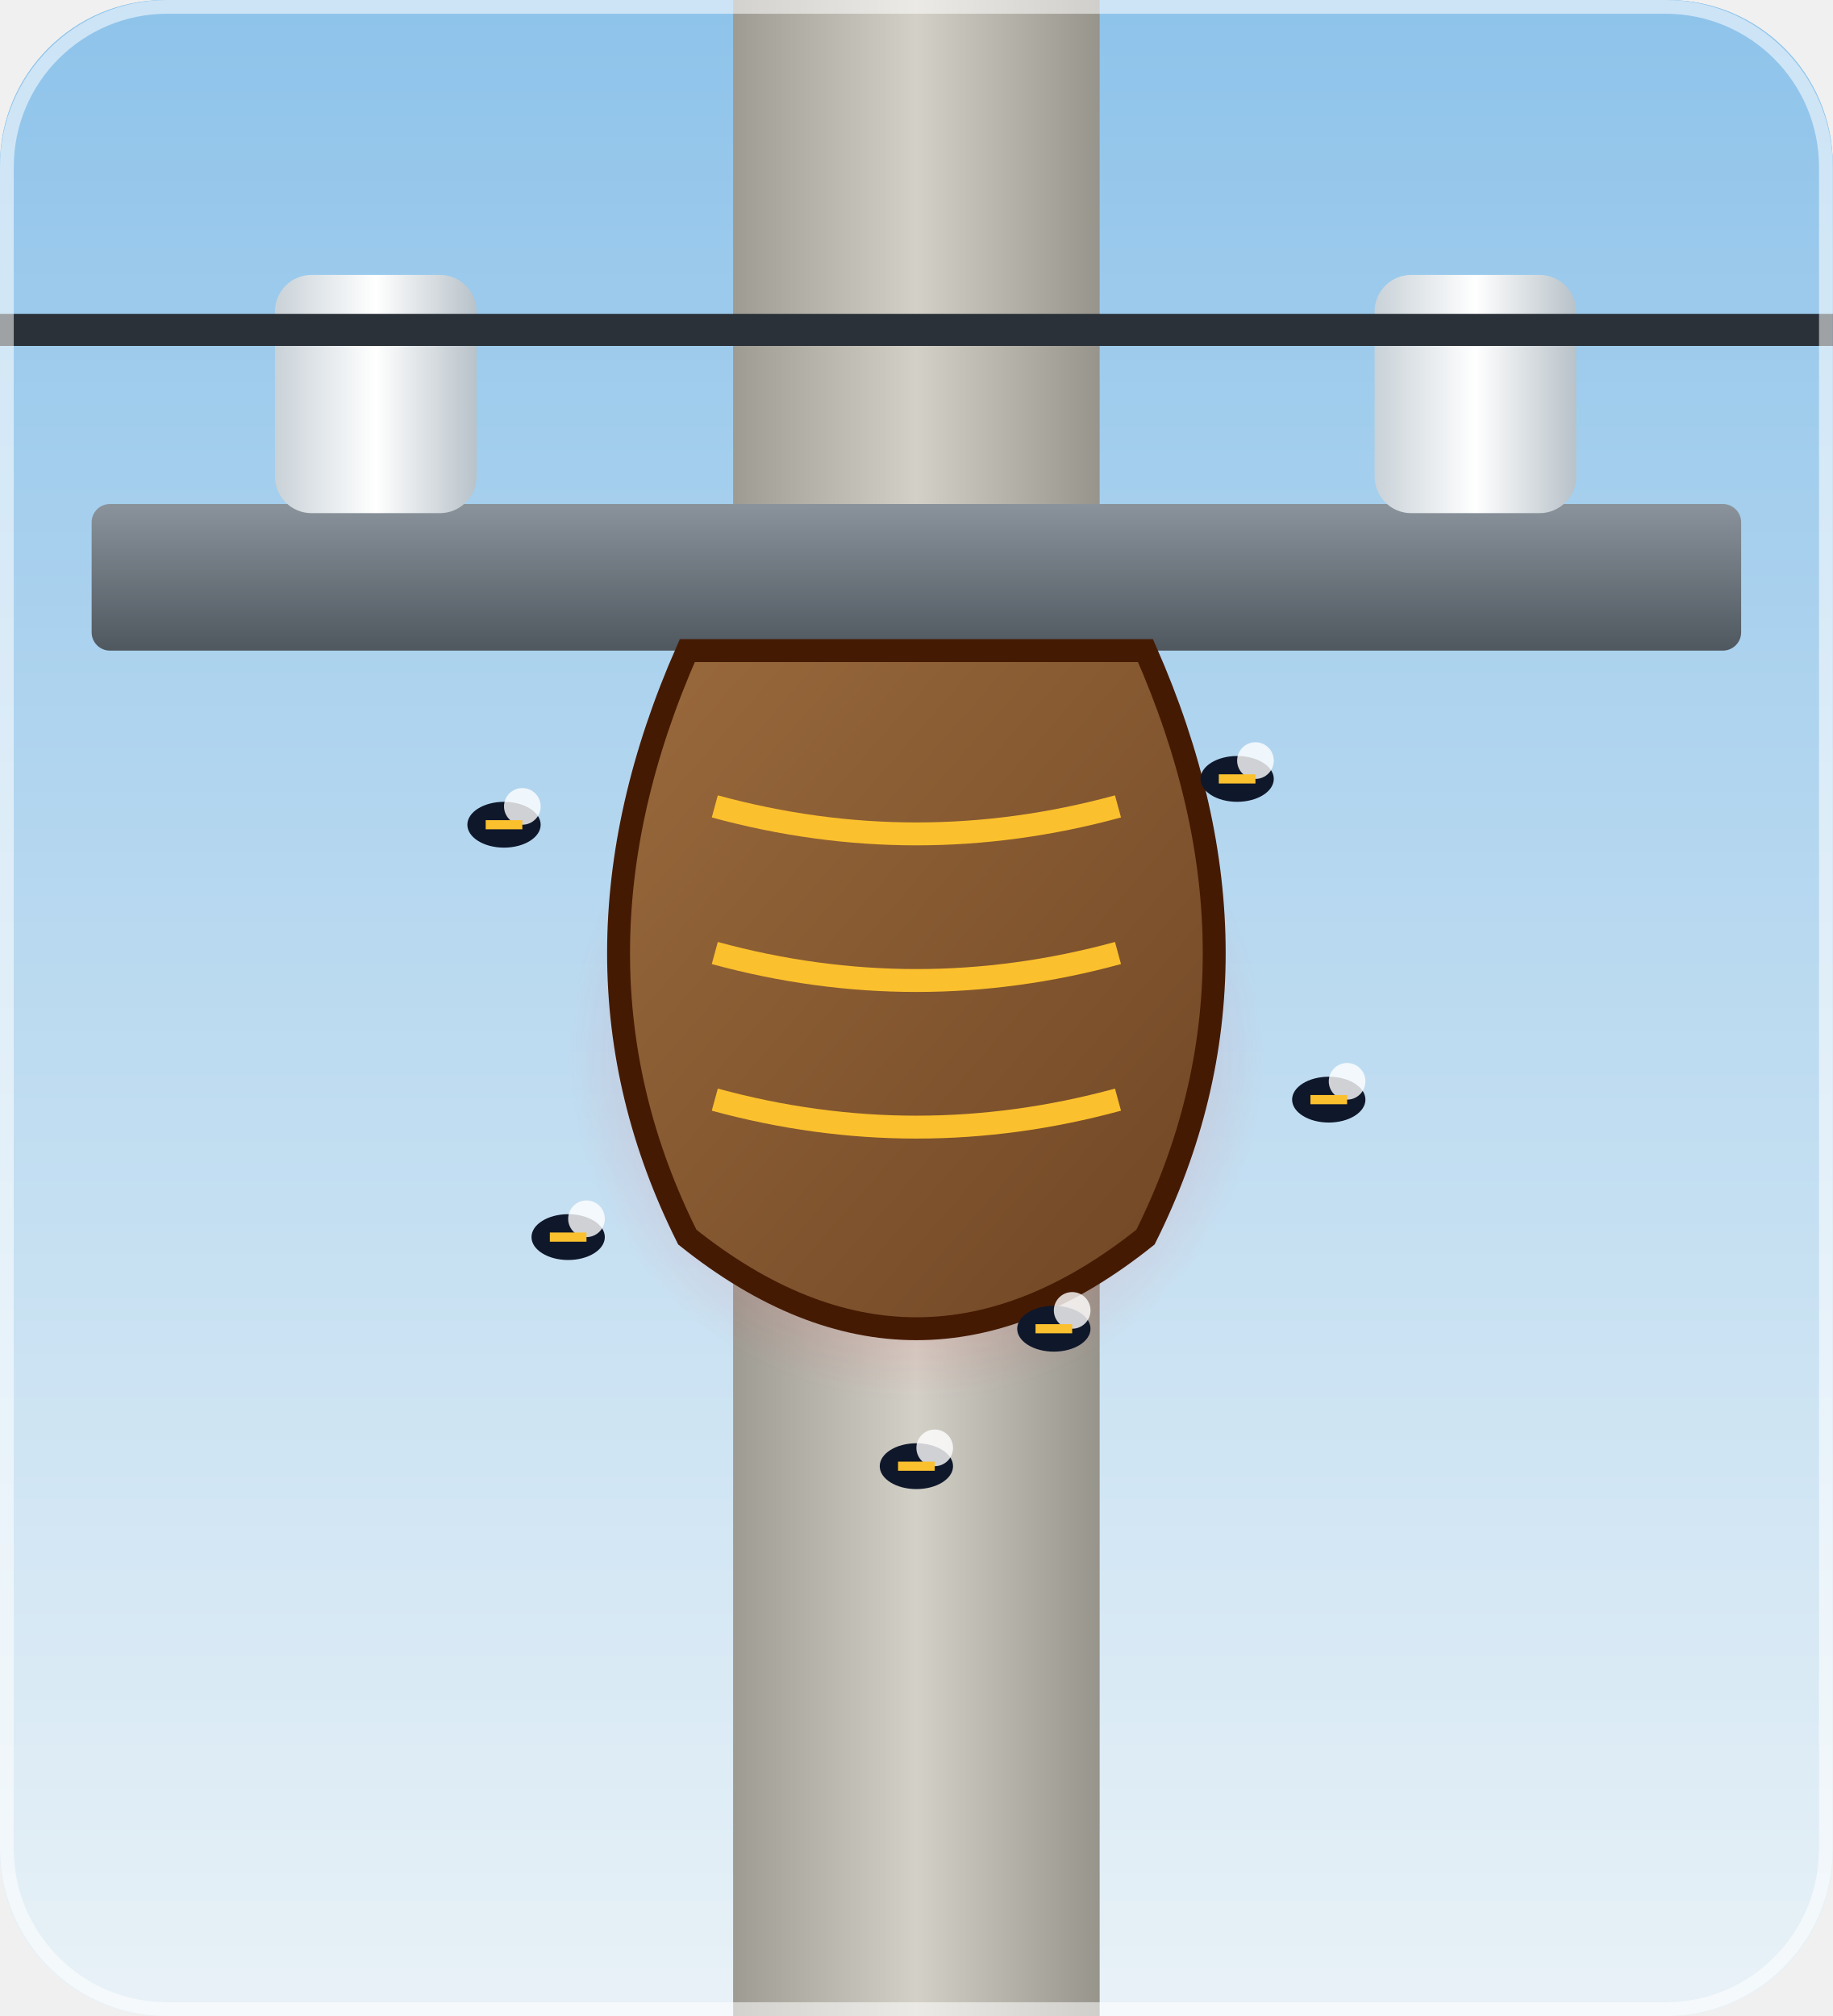
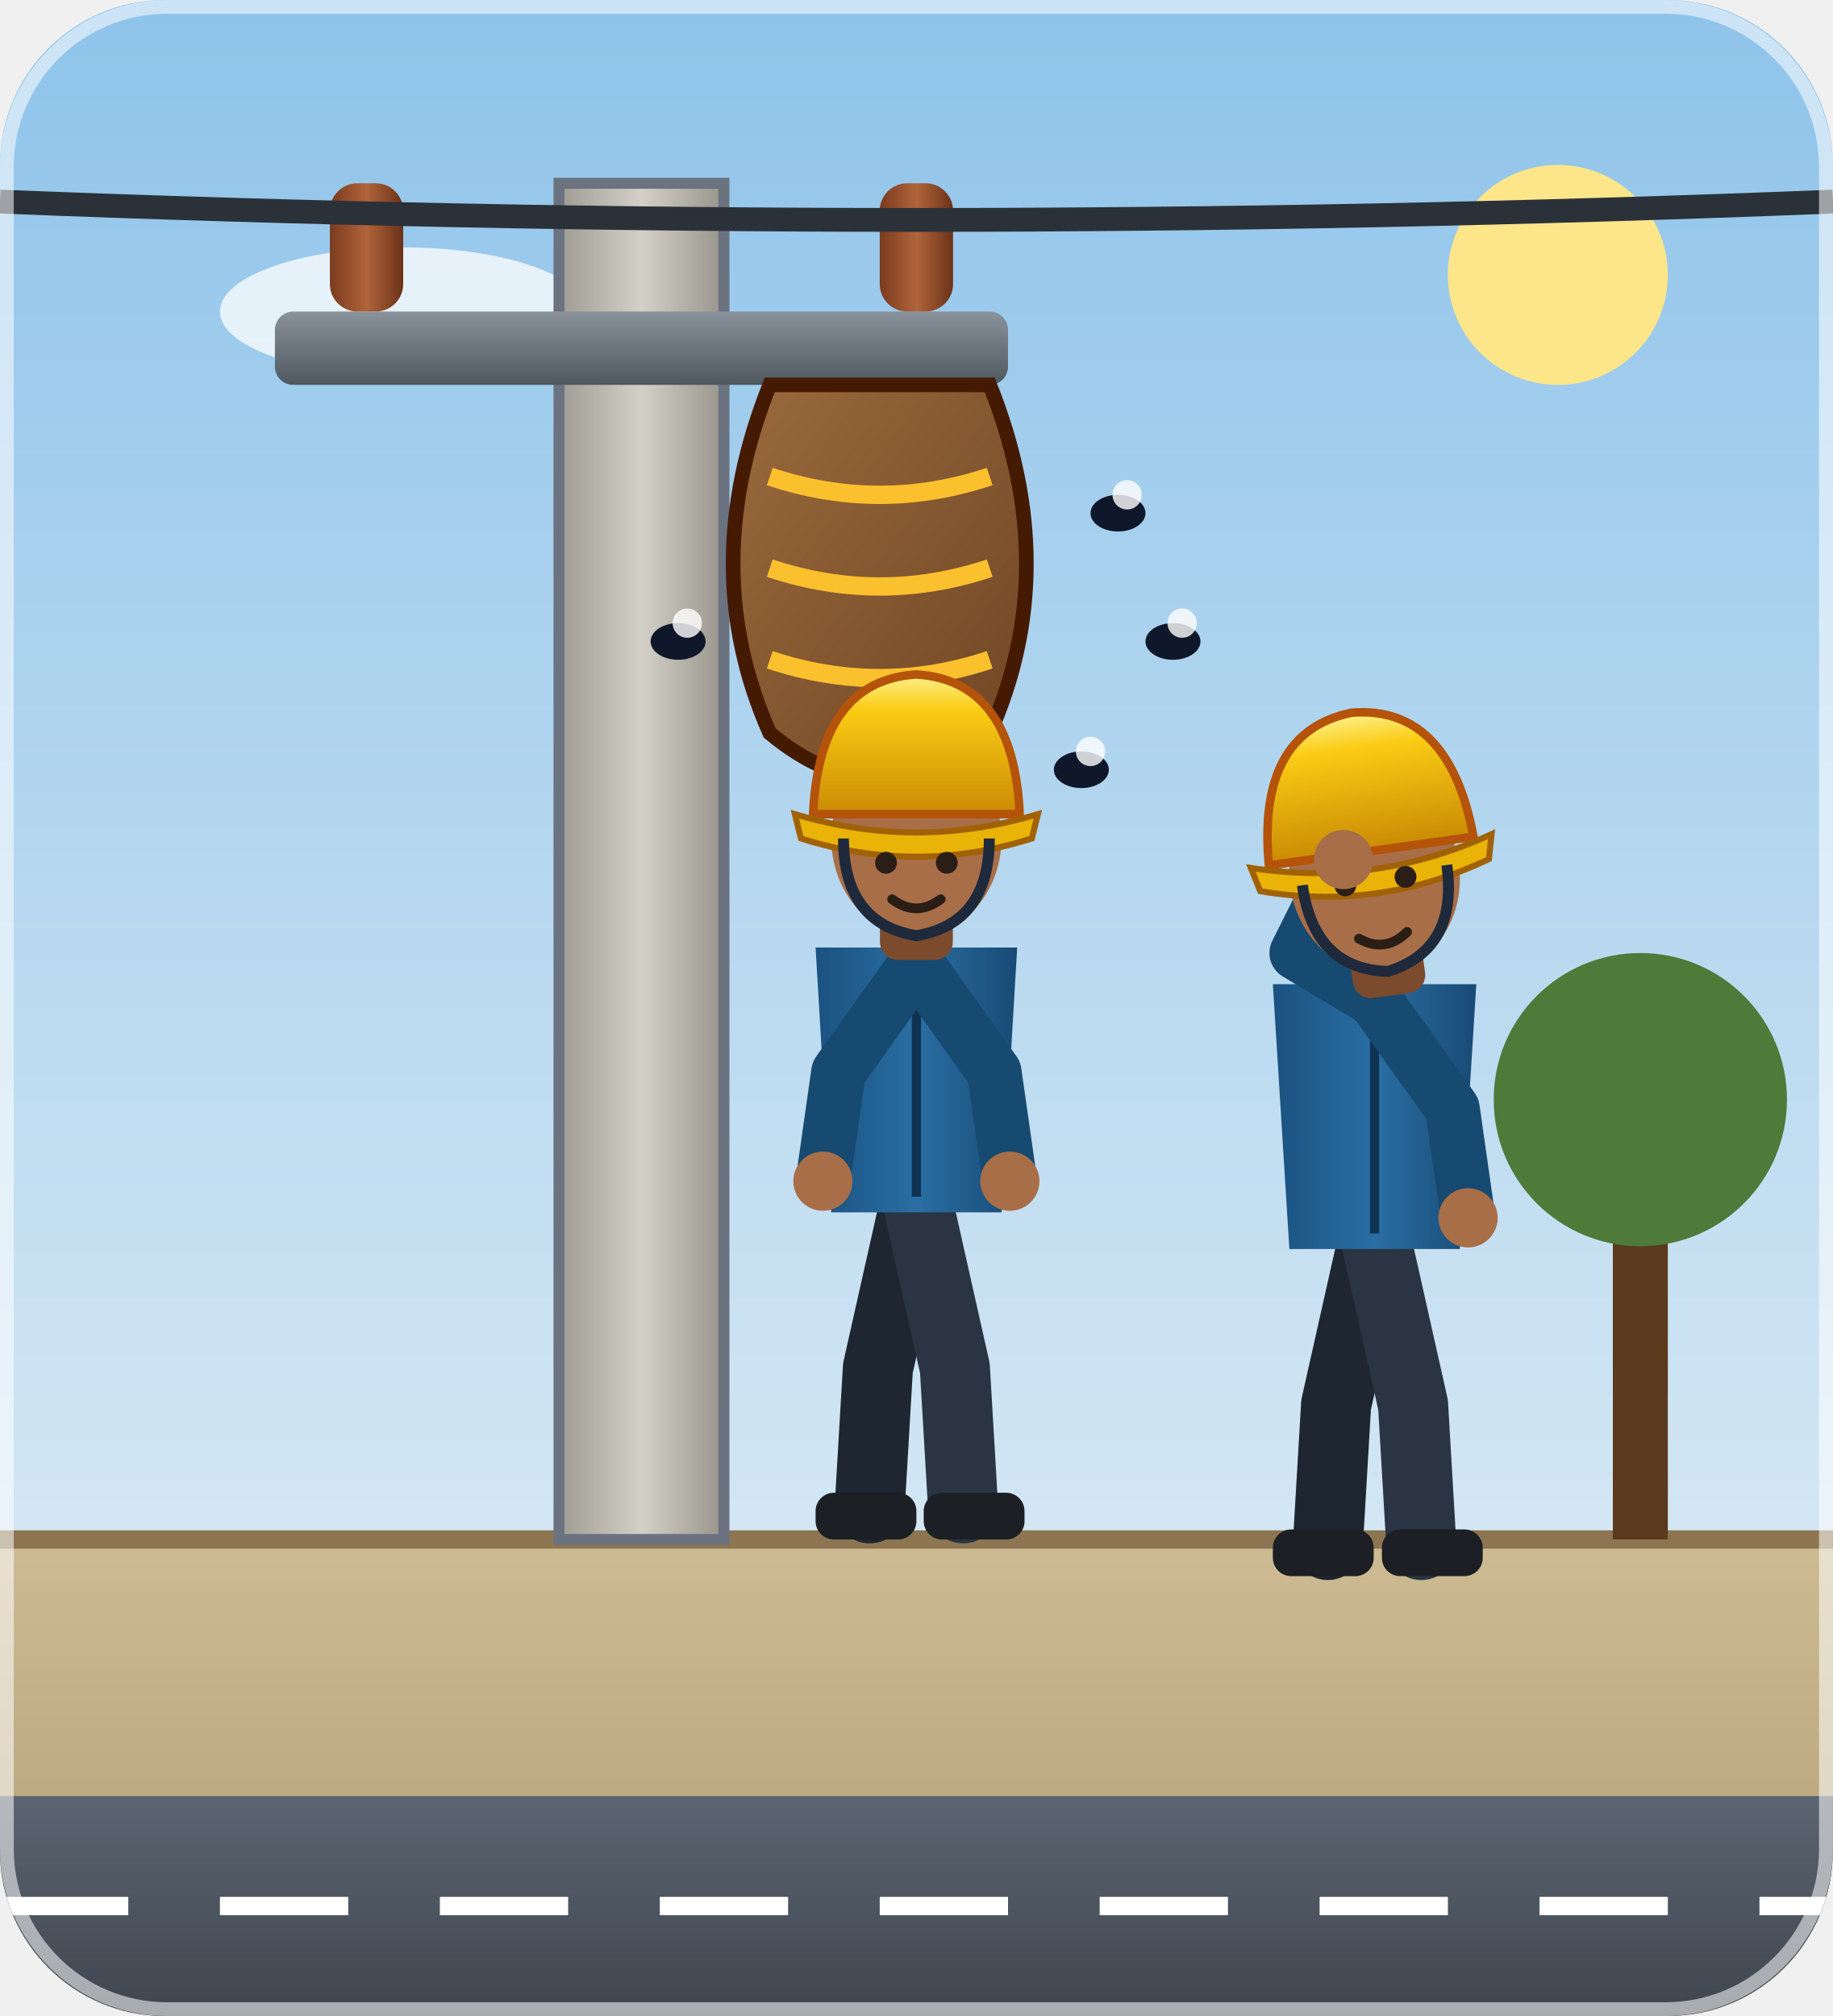
<svg xmlns="http://www.w3.org/2000/svg" viewBox="0 0 200 220" width="200" height="220">
  <defs>
    <linearGradient id="sky" x1="0" y1="0" x2="0" y2="1">
      <stop offset="0" stop-color="#8EC3EA" />
      <stop offset="1" stop-color="#E9F2F7" />
    </linearGradient>
+     <linearGradient id="storm" x1="0" y1="0" x2="0" y2="1">
+       <stop offset="0" stop-color="#1B2433" />
+       <stop offset="1" stop-color="#4A5568" />
+     </linearGradient>
    <linearGradient id="ground" x1="0" y1="0" x2="0" y2="1">
      <stop offset="0" stop-color="#CDBB93" />
      <stop offset="1" stop-color="#AF9C74" />
+     </linearGradient>
+     <linearGradient id="road" x1="0" y1="0" x2="0" y2="1">
+       <stop offset="0" stop-color="#5B6470" />
+       <stop offset="1" stop-color="#3F4650" />
    </linearGradient>
    <linearGradient id="pole" x1="0" y1="0" x2="1" y2="0">
      <stop offset="0" stop-color="#9E9B93" />
      <stop offset="0.5" stop-color="#D3D0C8" />
      <stop offset="1" stop-color="#97948C" />
    </linearGradient>
+     <linearGradient id="steelPole" x1="0" y1="0" x2="1" y2="0">
+       <stop offset="0" stop-color="#6E7780" />
+       <stop offset="0.5" stop-color="#C9D0D6" />
+       <stop offset="1" stop-color="#666F78" />
+     </linearGradient>
    <linearGradient id="steelArm" x1="0" y1="0" x2="0" y2="1">
      <stop offset="0" stop-color="#8A939B" />
      <stop offset="1" stop-color="#4F575F" />
    </linearGradient>
    <linearGradient id="porcelain" x1="0" y1="0" x2="1" y2="0">
-       <stop offset="0" stop-color="#C9D2D8" />
-       <stop offset="0.5" stop-color="#FFFFFF" />
-       <stop offset="1" stop-color="#B8C2C9" />
+       <stop offset="0" stop-color="#7A3B1E" />
+       <stop offset="0.5" stop-color="#B0643A" />
+       <stop offset="1" stop-color="#6B3219" />
    </linearGradient>
    <linearGradient id="shirt" x1="0" y1="0" x2="1" y2="0">
      <stop offset="0" stop-color="#1A5280" />
      <stop offset="0.5" stop-color="#2A6EA3" />
      <stop offset="1" stop-color="#184B75" />
    </linearGradient>
+     <linearGradient id="poly" x1="0" y1="0" x2="1" y2="1">
+       <stop offset="0" stop-color="#3E8FD6" />
+       <stop offset="0.35" stop-color="#BFE3FF" />
+       <stop offset="0.5" stop-color="#3C8AD0" />
+       <stop offset="0.75" stop-color="#A7D6FF" />
+       <stop offset="1" stop-color="#2F76B8" />
+     </linearGradient>
    <linearGradient id="webO" x1="0" y1="0" x2="0" y2="1">
      <stop offset="0" stop-color="#FF9F45" />
      <stop offset="0.5" stop-color="#F7811F" />
      <stop offset="1" stop-color="#D9640C" />
+     </linearGradient>
+     <linearGradient id="webBack" x1="0" y1="0" x2="0" y2="1">
+       <stop offset="0" stop-color="#C2560A" />
+       <stop offset="1" stop-color="#8F3C06" />
    </linearGradient>
    <linearGradient id="steel" x1="0" y1="0" x2="1" y2="1">
      <stop offset="0" stop-color="#F4F7F9" />
      <stop offset="0.45" stop-color="#C3CBD1" />
      <stop offset="1" stop-color="#7D868E" />
    </linearGradient>
    <linearGradient id="board" x1="0" y1="0" x2="1" y2="1">
      <stop offset="0" stop-color="#9A6A3C" />
      <stop offset="1" stop-color="#6E4524" />
    </linearGradient>
    <linearGradient id="paper" x1="0" y1="0" x2="0" y2="1">
      <stop offset="0" stop-color="#FFFFFF" />
      <stop offset="1" stop-color="#ECEFF2" />
    </linearGradient>
    <linearGradient id="bench" x1="0" y1="0" x2="0" y2="1">
      <stop offset="0" stop-color="#C9965E" />
      <stop offset="1" stop-color="#9E6B38" />
    </linearGradient>
+     <linearGradient id="tarp" x1="0" y1="0" x2="0" y2="1">
+       <stop offset="0" stop-color="#2F6EA6" />
+       <stop offset="1" stop-color="#1F4F7C" />
+     </linearGradient>
    <linearGradient id="rust" x1="0" y1="0" x2="1" y2="1">
      <stop offset="0" stop-color="#C46A2B" />
      <stop offset="0.5" stop-color="#9A4517" />
      <stop offset="1" stop-color="#6E2E0E" />
-     </linearGradient>
-     <linearGradient id="cone" x1="0" y1="0" x2="1" y2="0">
-       <stop offset="0" stop-color="#E65100" />
-       <stop offset="0.5" stop-color="#FF7A29" />
-       <stop offset="1" stop-color="#D84315" />
    </linearGradient>
    <linearGradient id="bootSole" x1="0" y1="0" x2="1" y2="0">
      <stop offset="0" stop-color="#111827" />
      <stop offset="0.4" stop-color="#1F2937" />
      <stop offset="1" stop-color="#0F172A" />
    </linearGradient>
    <linearGradient id="bootLug" x1="0" y1="0" x2="0" y2="1">
      <stop offset="0" stop-color="#374151" />
      <stop offset="1" stop-color="#111827" />
    </linearGradient>
    <linearGradient id="helmetDome" x1="0" y1="0" x2="0" y2="1">
      <stop offset="0" stop-color="#FEF08A" />
      <stop offset="0.25" stop-color="#FACC15" />
      <stop offset="1" stop-color="#CA8A04" />
    </linearGradient>
-     <radialGradient id="wireGlow" cx="0.5" cy="0.5" r="0.5">
-       <stop offset="0" stop-color="#FFE38A" stop-opacity="0.6" />
-       <stop offset="1" stop-color="#FFE38A" stop-opacity="0" />
-     </radialGradient>
+     <linearGradient id="glass" x1="0" y1="0" x2="1" y2="1">
+       <stop offset="0" stop-color="#E9C46A" />
+       <stop offset="1" stop-color="#C7962E" />
+     </linearGradient>
+     <linearGradient id="pvc" x1="0" y1="0" x2="0" y2="1">
+       <stop offset="0" stop-color="#E5E7EB" />
+       <stop offset="0.5" stop-color="#9CA3AF" />
+       <stop offset="1" stop-color="#D1D5DB" />
+     </linearGradient>
+     <linearGradient id="water" x1="0" y1="0" x2="0" y2="1">
+       <stop offset="0" stop-color="#7FB8D8" />
+       <stop offset="1" stop-color="#3F7FA6" />
+     </linearGradient>
+     <linearGradient id="car" x1="0" y1="0" x2="0" y2="1">
+       <stop offset="0" stop-color="#E04848" />
+       <stop offset="1" stop-color="#9E1F1F" />
+     </linearGradient>
    <radialGradient id="flash" cx="0.5" cy="0.5" r="0.5">
-       <stop offset="0" stop-color="#FFFFFF" stop-opacity="0.85" />
-       <stop offset="0.4" stop-color="#FFF4B0" stop-opacity="0.45" />
+       <stop offset="0" stop-color="#FFFFFF" stop-opacity="0.9" />
+       <stop offset="0.4" stop-color="#FFF4B0" stop-opacity="0.5" />
      <stop offset="1" stop-color="#FFF4B0" stop-opacity="0" />
-     </radialGradient>
-     <radialGradient id="hazardGlow" cx="0.5" cy="0.5" r="0.5">
-       <stop offset="0" stop-color="#EF4444" stop-opacity="0.55" />
-       <stop offset="0.7" stop-color="#EF4444" stop-opacity="0.15" />
-       <stop offset="1" stop-color="#EF4444" stop-opacity="0" />
-     </radialGradient>
-     <radialGradient id="safeGlow" cx="0.5" cy="0.5" r="0.5">
-       <stop offset="0" stop-color="#10B981" stop-opacity="0.4" />
-       <stop offset="1" stop-color="#10B981" stop-opacity="0" />
    </radialGradient>
    <clipPath id="card">
      <rect x="0" y="0" width="200" height="220" rx="18" />
    </clipPath>
  </defs>
  <g clip-path="url(#card)">
    <rect width="200" height="220" fill="url(#sky)" />
-     <rect width="200" height="220" fill="url(#sky)" />
-     <rect x="80" y="0" width="40" height="220" fill="url(#pole)" />
-     <rect x="10" y="55" width="180" height="16" rx="2" fill="url(#steelArm)" />
-     <rect x="30" y="30" width="22" height="26" rx="4" fill="url(#porcelain)" />
-     <rect x="150" y="30" width="22" height="26" rx="4" fill="url(#porcelain)" />
-     <line x1="0" y1="36" x2="200" y2="36" stroke="#2B3138" stroke-width="3.5" />
-     <circle cx="100" cy="115" r="38" fill="url(#hazardGlow)" />
-     <path d="M75 71 Q60 105 75 135 Q100 155 125 135 Q140 105 125 71 Z" fill="url(#board)" stroke="#451A03" stroke-width="2.5" />
-     <path d="M78 88 Q100 94 122 88" stroke="#FBC02D" stroke-width="2.5" fill="none" />
-     <path d="M78 104 Q100 110 122 104" stroke="#FBC02D" stroke-width="2.5" fill="none" />
-     <path d="M78 120 Q100 126 122 120" stroke="#FBC02D" stroke-width="2.5" fill="none" />
-     <ellipse cx="55" cy="90" rx="4" ry="2.5" fill="#0F172A" />
-     <circle cx="57" cy="88" r="2" fill="#FFFFFF" opacity="0.8" />
-     <line x1="53" y1="90" x2="57" y2="90" stroke="#FBC02D" stroke-width="1" />
-     <ellipse cx="62" cy="135" rx="4" ry="2.5" fill="#0F172A" />
-     <circle cx="64" cy="133" r="2" fill="#FFFFFF" opacity="0.8" />
-     <line x1="60" y1="135" x2="64" y2="135" stroke="#FBC02D" stroke-width="1" />
-     <ellipse cx="135" cy="85" rx="4" ry="2.5" fill="#0F172A" />
-     <circle cx="137" cy="83" r="2" fill="#FFFFFF" opacity="0.8" />
-     <line x1="133" y1="85" x2="137" y2="85" stroke="#FBC02D" stroke-width="1" />
-     <ellipse cx="145" cy="120" rx="4" ry="2.5" fill="#0F172A" />
-     <circle cx="147" cy="118" r="2" fill="#FFFFFF" opacity="0.8" />
-     <line x1="143" y1="120" x2="147" y2="120" stroke="#FBC02D" stroke-width="1" />
-     <ellipse cx="100" cy="160" rx="4" ry="2.5" fill="#0F172A" />
-     <circle cx="102" cy="158" r="2" fill="#FFFFFF" opacity="0.8" />
-     <line x1="98" y1="160" x2="102" y2="160" stroke="#FBC02D" stroke-width="1" />
-     <ellipse cx="115" cy="145" rx="4" ry="2.5" fill="#0F172A" />
-     <circle cx="117" cy="143" r="2" fill="#FFFFFF" opacity="0.8" />
-     <line x1="113" y1="145" x2="117" y2="145" stroke="#FBC02D" stroke-width="1" />
+     <circle cx="170" cy="30" r="12" fill="#FDE68A" />
+     <ellipse cx="44" cy="34" rx="20" ry="7" fill="#FFFFFF" opacity="0.75" />
+     <rect y="168" width="200" height="52" fill="url(#ground)" />
+     <line x1="0" y1="168" x2="200" y2="168" stroke="#8C7550" stroke-width="2" />
+     <rect y="196" width="200" height="24" fill="url(#road)" />
+     <path d="M0 208 L200 208" stroke="#FFFFFF" stroke-width="2" stroke-dasharray="14 10" />
+     <rect x="176" y="128" width="6" height="40" fill="#5B3A1E" />
+     <circle cx="179" cy="120" r="16" fill="#4E7A3A" />
+     <rect x="61" y="20" width="18" height="148" fill="url(#pole)" stroke="#6B7280" stroke-width="1.2" />
+     <rect x="30" y="34" width="80" height="8" rx="2" fill="url(#steelArm)" />
+     <rect x="36" y="20" width="8" height="14" rx="3" fill="url(#porcelain)" />
+     <rect x="96" y="20" width="8" height="14" rx="3" fill="url(#porcelain)" />
+     <path d="M0 22 Q100 26 200 22" stroke="#2B3138" stroke-width="2.6" fill="none" />
+     <path d="M84 42 Q76 62 84 80 Q96 90 108 80 Q116 62 108 42 Z" fill="url(#board)" stroke="#451A03" stroke-width="1.6" />
+     <path d="M84 52 Q96 56 108 52" stroke="#FBC02D" stroke-width="2" fill="none" />
+     <path d="M84 62 Q96 66 108 62" stroke="#FBC02D" stroke-width="2" fill="none" />
+     <path d="M84 72 Q96 76 108 72" stroke="#FBC02D" stroke-width="2" fill="none" />
+     <ellipse cx="122" cy="56" rx="3" ry="2" fill="#0F172A" />
+     <circle cx="123" cy="54" r="1.6" fill="#FFFFFF" opacity="0.8" />
+     <ellipse cx="74" cy="70" rx="3" ry="2" fill="#0F172A" />
+     <circle cx="75" cy="68" r="1.6" fill="#FFFFFF" opacity="0.8" />
+     <ellipse cx="118" cy="84" rx="3" ry="2" fill="#0F172A" />
+     <circle cx="119" cy="82" r="1.6" fill="#FFFFFF" opacity="0.8" />
+     <ellipse cx="100" cy="96" rx="3" ry="2" fill="#0F172A" />
+     <circle cx="101" cy="94" r="1.6" fill="#FFFFFF" opacity="0.8" />
+     <ellipse cx="128" cy="70" rx="3" ry="2" fill="#0F172A" />
+     <circle cx="129" cy="68" r="1.6" fill="#FFFFFF" opacity="0.8" />
+     <path d="M100 130.6 L95.8 149.3 L94.9 164.6" stroke="#1E2631" stroke-width="7.65" fill="none" stroke-linecap="round" stroke-linejoin="round" />
+     <path d="M100 130.6 L104.2 149.3 L105.1 164.6" stroke="#2A3442" stroke-width="7.65" fill="none" stroke-linecap="round" stroke-linejoin="round" />
+     <rect x="89" y="162.9" width="11" height="5.1" rx="2" fill="#1C1F24" />
+     <rect x="100.8" y="162.9" width="11" height="5.1" rx="2" fill="#1C1F24" />
+     <path d="M89 103.4 L111 103.4 L109.3 132.3 L90.7 132.3 Z" fill="url(#shirt)" />
+     <path d="M100 103.4 L100 130.6" stroke="#0E3352" stroke-width="1" />
+     <path d="M100 105.1 L91.5 117 L89.8 128.9" stroke="#174A70" stroke-width="5.95" fill="none" stroke-linecap="round" stroke-linejoin="round" />
+     <path d="M100 105.1 L108.5 117 L110.2 128.9" stroke="#174A70" stroke-width="5.95" fill="none" stroke-linecap="round" stroke-linejoin="round" />
+     <g transform="translate(100 91.5) rotate(0) scale(0.663)">
+       <rect x="-6" y="8" width="12" height="12" rx="3" fill="#7C4A2D" />
+       <ellipse cx="0" cy="0" rx="14" ry="16" fill="#A86E48" />
+       <path d="M-17 -4 Q-16 -26 0 -27 Q16 -26 17 -4 Z" fill="url(#helmetDome)" stroke="#B45309" stroke-width="1.4" />
+       <path d="M-20 -4 Q0 2 20 -4 L19 0 Q0 6 -19 0 Z" fill="#EAB308" stroke="#A16207" stroke-width="1" />
+       <path d="M-12 0 Q-12 14 0 16 Q12 14 12 0" fill="none" stroke="#1E293B" stroke-width="1.8" />
+       <circle cx="-5" cy="4" r="1.8" fill="#2A1E16" />
+       <circle cx="5" cy="4" r="1.8" fill="#2A1E16" />
+       <path d="M-4 10 Q0 13 4 10" fill="none" stroke="#2A1E16" stroke-width="1.6" stroke-linecap="round" />
+     </g>
+     <circle cx="89.8" cy="128.9" r="3.23" fill="#A86E48" />
+     <circle cx="110.2" cy="128.9" r="3.23" fill="#A86E48" />
+     <path d="M150 134.6 L145.8 153.3 L144.9 168.6" stroke="#1E2631" stroke-width="7.65" fill="none" stroke-linecap="round" stroke-linejoin="round" />
+     <path d="M150 134.6 L154.2 153.3 L155.1 168.6" stroke="#2A3442" stroke-width="7.65" fill="none" stroke-linecap="round" stroke-linejoin="round" />
+     <rect x="138.9" y="166.9" width="11" height="5.1" rx="2" fill="#1C1F24" />
+     <rect x="150.8" y="166.9" width="11" height="5.1" rx="2" fill="#1C1F24" />
+     <path d="M138.9 107.4 L161.1 107.4 L159.3 136.3 L140.7 136.3 Z" fill="url(#shirt)" />
+     <path d="M150 107.4 L150 134.6" stroke="#0E3352" stroke-width="1" />
+     <path d="M150 109.1 L141.5 104 L146.6 93.8" stroke="#174A70" stroke-width="5.95" fill="none" stroke-linecap="round" stroke-linejoin="round" />
+     <path d="M150 109.1 L158.5 121 L160.2 132.9" stroke="#174A70" stroke-width="5.95" fill="none" stroke-linecap="round" stroke-linejoin="round" />
+     <g transform="translate(150 95.5) rotate(-8) scale(0.663)">
+       <rect x="-6" y="8" width="12" height="12" rx="3" fill="#7C4A2D" />
+       <ellipse cx="0" cy="0" rx="14" ry="16" fill="#A86E48" />
+       <path d="M-17 -4 Q-16 -26 0 -27 Q16 -26 17 -4 Z" fill="url(#helmetDome)" stroke="#B45309" stroke-width="1.4" />
+       <path d="M-20 -4 Q0 2 20 -4 L19 0 Q0 6 -19 0 Z" fill="#EAB308" stroke="#A16207" stroke-width="1" />
+       <path d="M-12 0 Q-12 14 0 16 Q12 14 12 0" fill="none" stroke="#1E293B" stroke-width="1.8" />
+       <circle cx="-5" cy="1" r="1.8" fill="#2A1E16" />
+       <circle cx="5" cy="1" r="1.8" fill="#2A1E16" />
+       <path d="M-4 10 Q0 13 4 10" fill="none" stroke="#2A1E16" stroke-width="1.6" stroke-linecap="round" />
+     </g>
+     <circle cx="146.6" cy="93.8" r="3.23" fill="#A86E48" />
+     <circle cx="160.2" cy="132.9" r="3.23" fill="#A86E48" />
  </g>
  <rect x="0.75" y="0.75" width="198.5" height="218.5" rx="17.5" fill="none" stroke="#FFFFFF" stroke-opacity="0.55" stroke-width="1.5" />
-   <rect width="0" height="0" fill="#000000" />
-   <rect width="0" height="0" fill="#14532D" />
-   <rect width="0" height="0" fill="#16A34A" />
-   <rect width="0" height="0" fill="#334155" />
-   <rect width="0" height="0" fill="#C2410C" />
-   <circle cx="0" cy="0" r="0" fill="url(#cone)" />
-   <circle cx="0" cy="0" r="0" fill="url(#ground)" />
-   <circle cx="0" cy="0" r="0" fill="url(#steel)" />
</svg>
